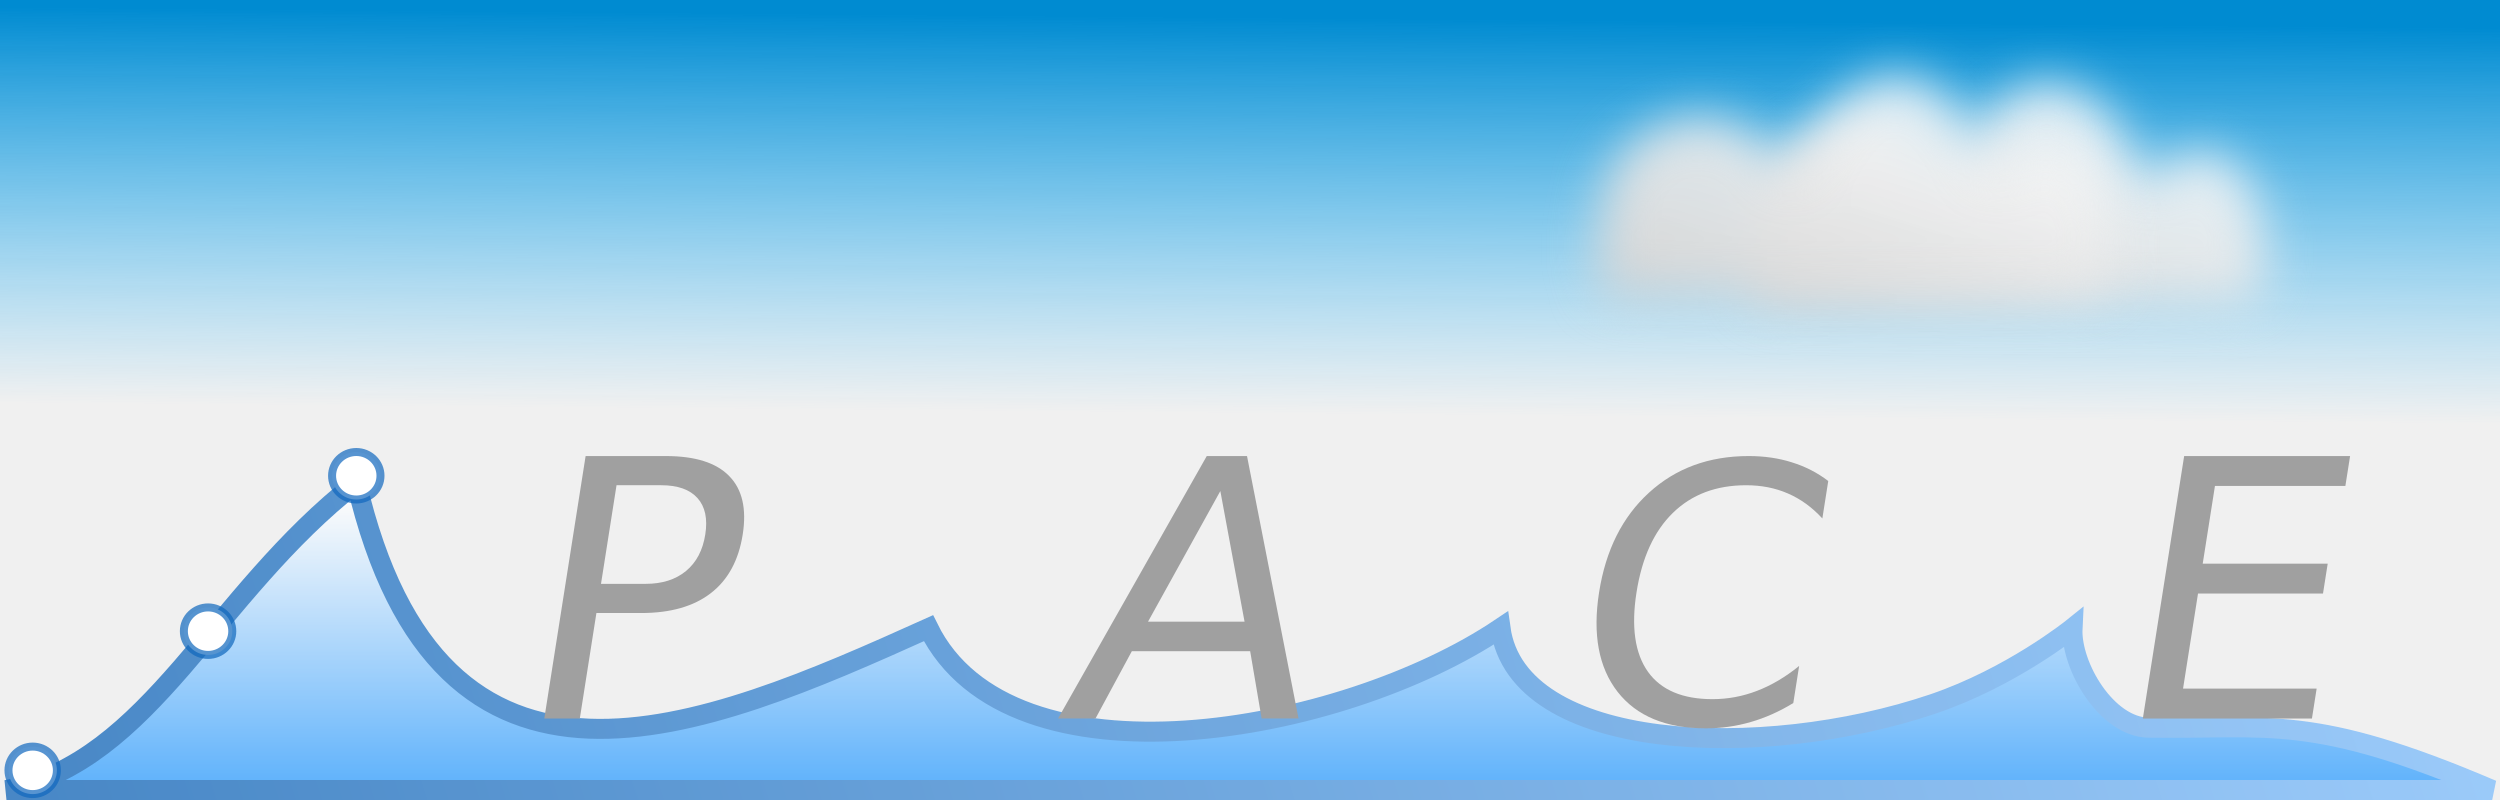
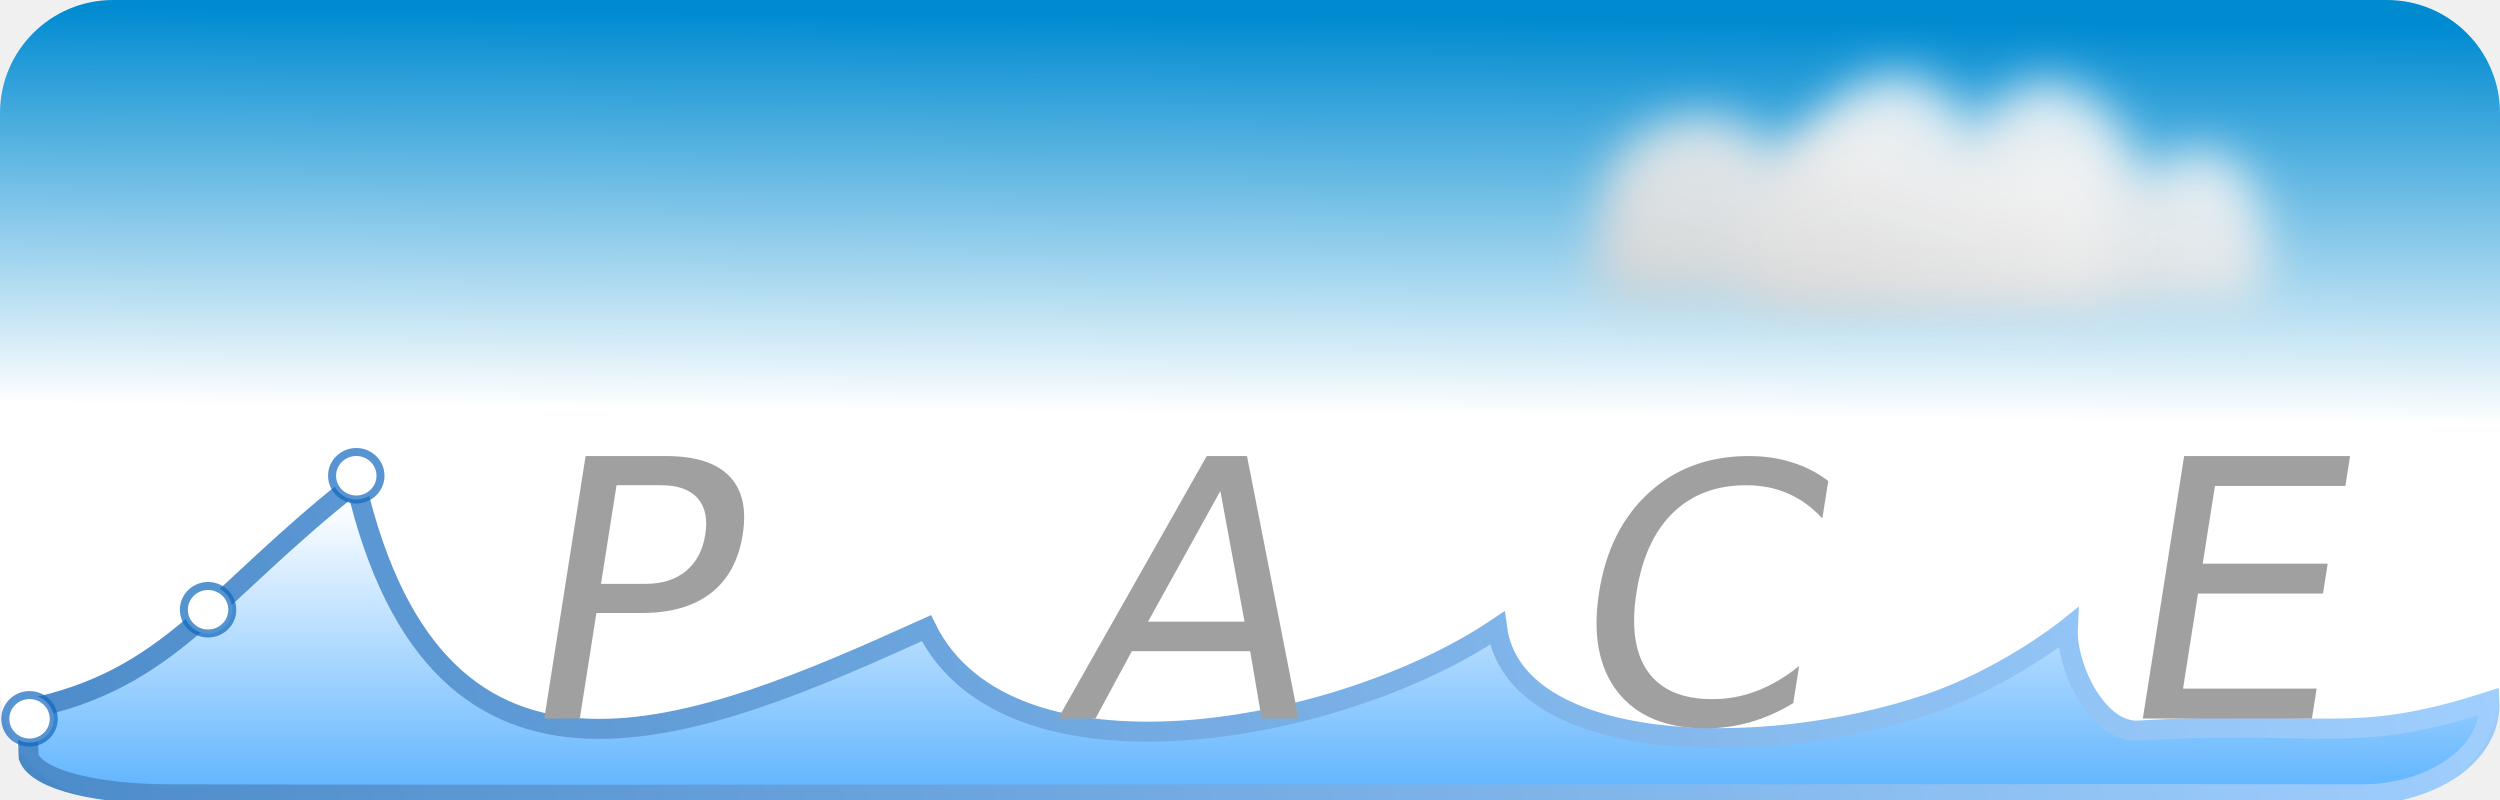
<svg xmlns="http://www.w3.org/2000/svg" xmlns:xlink="http://www.w3.org/1999/xlink" width="625" height="200" viewBox="0 0 625 200" id="svg2" version="1.1">
  <defs id="defs4">
    <linearGradient id="linearGradient4292">
      <stop style="stop-color:#005ab3;stop-opacity:1;" offset="0" id="stop4294" />
      <stop style="stop-color:#7bbdff;stop-opacity:1" offset="1" id="stop4296" />
    </linearGradient>
    <linearGradient id="linearGradient4284">
      <stop style="stop-color:#1f96ff;stop-opacity:1" offset="0" id="stop4286" />
      <stop style="stop-color:#ffffff;stop-opacity:1" offset="1" id="stop4288" />
    </linearGradient>
    <linearGradient id="linearGradient4215">
      <stop style="stop-color:#008bd1;stop-opacity:1" offset="0" id="stop4217" />
-       <stop style="stop-color:#2db9ff;stop-opacity:0" offset="1" id="stop4219" />
+       <stop style="stop-color:#ffffff;stop-opacity:1" offset="1" id="stop4219" />
    </linearGradient>
    <linearGradient id="linearGradient4473">
      <stop style="stop-color:#ffffff;stop-opacity:0.837" offset="0" id="stop4475" />
      <stop style="stop-color:#d2d2d2;stop-opacity:1" offset="1" id="stop4477" />
    </linearGradient>
    <linearGradient id="linearGradient4329">
      <stop style="stop-color:#03ef00;stop-opacity:1;" offset="0" id="stop4331" />
      <stop style="stop-color:#03ef00;stop-opacity:0;" offset="1" id="stop4333" />
    </linearGradient>
    <linearGradient id="linearGradient4305">
      <stop style="stop-color:#b900ff;stop-opacity:1;" offset="0" id="stop4307" />
      <stop style="stop-color:#b900ff;stop-opacity:0;" offset="1" id="stop4309" />
    </linearGradient>
    <linearGradient gradientTransform="translate(-87.61608,-752.8738)" gradientUnits="userSpaceOnUse" y2="775.83" x2="333.494" y1="946.022" x1="296.439" id="linearGradient4383" xlink:href="#linearGradient4305" />
    <linearGradient gradientTransform="translate(-87.61608,-752.8738)" gradientUnits="userSpaceOnUse" y2="771.607" x2="770.407" y1="921.857" x1="723.363" id="linearGradient4385" xlink:href="#linearGradient4329" />
    <linearGradient xlink:href="#linearGradient4473" id="linearGradient4225" gradientUnits="userSpaceOnUse" gradientTransform="matrix(0.5051901,0,0,0.5101848,361.6522,-53.65482)" x1="349.463" y1="339.678" x2="300.593" y2="498.324" />
-     <linearGradient xlink:href="#linearGradient4284" id="linearGradient4290" x1="370.87" y1="479.765" x2="370.87" y2="346.145" gradientUnits="userSpaceOnUse" gradientTransform="matrix(1,0,0,0.5375304,-58.45604,39.68898)" />
-     <linearGradient xlink:href="#linearGradient4292" id="linearGradient4298" x1="55.621" y1="476.866" x2="688.013" y2="369.723" gradientUnits="userSpaceOnUse" gradientTransform="matrix(1,0,0,0.5375304,-58.45604,39.68898)" />
-     <linearGradient xlink:href="#linearGradient4215" id="linearGradient4198" x1="248.02" y1="80.941" x2="246.847" y2="211.651" gradientUnits="userSpaceOnUse" gradientTransform="matrix(0.8042795,0,0,0.7576732,112.9223,43.03639)" />
+     <linearGradient xlink:href="#linearGradient4284" id="linearGradient4290" x1="370.87" y1="479.765" x2="370.87" y2="346.145" gradientUnits="userSpaceOnUse" gradientTransform="matrix(0.9977033,0,0,0.5375304,-58.30439,39.68898)" />
+     <linearGradient xlink:href="#linearGradient4292" id="linearGradient4298" x1="55.621" y1="476.866" x2="688.013" y2="369.723" gradientUnits="userSpaceOnUse" gradientTransform="matrix(0.9977033,0,0,0.5375304,-58.30439,39.68898)" />
+     <linearGradient xlink:href="#linearGradient4215" id="linearGradient4198" x1="248.02" y1="80.941" x2="246.847" y2="211.651" gradientUnits="userSpaceOnUse" gradientTransform="matrix(0.8024728,0,0,0.7576732,112.9194,43.17451)" />
    <filter style="color-interpolation-filters:sRGB" id="filter4334" x="-0.112" width="1.224" y="-0.258" height="1.516">
      <feGaussianBlur stdDeviation="6.002" id="feGaussianBlur4336" />
    </filter>
    <linearGradient xlink:href="#linearGradient4473" id="linearGradient4340" gradientUnits="userSpaceOnUse" gradientTransform="matrix(0.5051901,0,0,0.5101848,323.7715,-55.43002)" x1="349.463" y1="339.678" x2="300.593" y2="498.324" />
  </defs>
  <g id="layer3" transform="translate(0,-100)">
    <g id="layer1-7" transform="translate(53.57143,-438.3969)" />
    <g id="g4559-8" transform="matrix(0.8481541,0.2373145,-0.2373145,0.8481541,309.2331,-201.2002)" />
-     <rect style="opacity:1;fill:url(#linearGradient4198);fill-opacity:1;fill-rule:nonzero;stroke:none;stroke-width:6;stroke-linecap:round;stroke-linejoin:bevel;stroke-miterlimit:4;stroke-dasharray:none;stroke-dashoffset:0;stroke-opacity:1" id="rect4212" width="626.407" height="200" x="-0.251" y="99.862" />
-     <path style="opacity:0.705;fill:url(#linearGradient4290);fill-opacity:1;fill-rule:evenodd;stroke:url(#linearGradient4298);stroke-width:5;stroke-linecap:butt;stroke-linejoin:miter;stroke-miterlimit:4;stroke-dasharray:none;stroke-opacity:1" d="M 1.615,297.5 C 37.822,290.196 53.05,248.871 89.106,220.681 110.091,310.639 175.493,282.568 232.114,257.047 c 20.478,41.553 103.353,26.647 143.008,0 4.263,30.98 65.293,33.454 108.165,18.932 19.528,-6.615 34.843,-18.932 34.843,-18.932 -0.48,9.495 8.547,24.721 19.032,24.874 30.232,0.442 40.69,-3.731 85.882,15.579 z" id="path4277" />
+     <rect style="opacity:1;fill:url(#linearGradient4198);fill-opacity:1;fill-rule:nonzero;stroke:none;stroke-width:6;stroke-linecap:round;stroke-linejoin:bevel;stroke-miterlimit:4;stroke-dasharray:none;stroke-dashoffset:0;stroke-opacity:1" id="rect4212" width="625" height="200" x="0" y="100" ry="28.284" />
+     <path style="opacity:0.705;fill:url(#linearGradient4290);fill-opacity:1;fill-rule:evenodd;stroke:url(#linearGradient4298);stroke-width:5;stroke-linecap:butt;stroke-linejoin:miter;stroke-miterlimit:4;stroke-dasharray:none;stroke-opacity:1" d="m 6.717,277.311 c 36.124,-7.304 46.228,-28.44 82.202,-56.63 20.937,89.958 86.189,61.887 142.68,36.365 20.431,41.553 103.116,26.647 142.68,0 4.253,30.98 65.143,33.454 107.916,18.932 19.484,-6.615 34.763,-18.932 34.763,-18.932 -0.479,9.495 7.297,26.21 17.741,25.589 46.58,-2.772 52.878,3.934 87.645,-7.274 0.596,13.794 -15.221,23.261 -31.946,23.214 -79.789,-0.227 -436.003,0.348 -548.404,0 -16.331,-0.051 -32.471,-3.194 -34.822,-9.283 z" id="path4277" />
  </g>
  <g id="layer1" transform="translate(0,-852.3622)">
    <g transform="translate(-2.80449,775.8469)" id="g9285">
-       <ellipse ry="5.938" rx="6.053" cy="269.1" cx="10.975" id="path9238" style="opacity:1;fill:#ffffff;fill-opacity:1;fill-rule:nonzero;stroke:#1267be;stroke-width:2;stroke-linecap:round;stroke-linejoin:bevel;stroke-miterlimit:4;stroke-dasharray:none;stroke-dashoffset:0;stroke-opacity:0.706" />
+       <ellipse ry="5.938" rx="6.053" cy="256.221" cx="10.19" id="path9238" style="opacity:1;fill:#ffffff;fill-opacity:1;fill-rule:nonzero;stroke:#1267be;stroke-width:2;stroke-linecap:round;stroke-linejoin:bevel;stroke-miterlimit:4;stroke-dasharray:none;stroke-dashoffset:0;stroke-opacity:0.706" />
      <ellipse style="opacity:1;fill:#ffffff;fill-opacity:1;fill-rule:nonzero;stroke:#1267be;stroke-width:2;stroke-linecap:round;stroke-linejoin:bevel;stroke-miterlimit:4;stroke-dasharray:none;stroke-dashoffset:0;stroke-opacity:0.706" id="ellipse9240" cx="91.875" cy="195.455" rx="6.053" ry="5.938" />
-       <ellipse ry="5.938" rx="6.053" cy="234.308" cx="54.823" id="ellipse9242" style="opacity:1;fill:#ffffff;fill-opacity:1;fill-rule:nonzero;stroke:#1067bc;stroke-width:2;stroke-linecap:round;stroke-linejoin:bevel;stroke-miterlimit:4;stroke-dasharray:none;stroke-dashoffset:0;stroke-opacity:0.706" />
+       <ellipse ry="5.938" rx="6.053" cy="228.951" cx="54.823" id="ellipse9242" style="opacity:1;fill:#ffffff;fill-opacity:1;fill-rule:nonzero;stroke:#1067bc;stroke-width:2;stroke-linecap:round;stroke-linejoin:bevel;stroke-miterlimit:4;stroke-dasharray:none;stroke-dashoffset:0;stroke-opacity:0.706" />
    </g>
  </g>
  <g id="layer2" transform="translate(0,-100)">
    <g transform="matrix(0.8481541,0.2373145,-0.2373145,0.8481541,255.6617,-515.1654)" id="g4559" />
    <g id="g4559-6" transform="matrix(0.8481541,0.2373145,-0.2373145,0.8481541,463.2659,-202.9721)" />
    <g transform="matrix(1,0,-0.157398,1,106.4275,-164.3683)" style="font-style:normal;font-weight:normal;font-size:90px;line-height:125%;font-family:sans-serif;text-align:center;letter-spacing:0px;word-spacing:0px;text-anchor:middle;fill:#a0a0a0;fill-opacity:1;stroke:none;stroke-width:1px;stroke-linecap:butt;stroke-linejoin:miter;stroke-opacity:1" id="flowRoot4450">
      <path d="m 108.409,385.677 0,24.653 11.162,0 q 6.196,0 9.58,-3.208 3.384,-3.208 3.384,-9.141 0,-5.889 -3.384,-9.097 -3.384,-3.208 -9.58,-3.208 l -11.162,0 z m -8.877,-7.295 20.039,0 q 11.03,0 16.655,5.01 5.669,4.966 5.669,14.59 0,9.712 -5.669,14.678 -5.625,4.966 -16.655,4.966 l -11.162,0 0,26.367 -8.877,0 0,-65.61 z" id="path4191" style="fill:#a0a0a0;fill-opacity:1" />
    </g>
    <g transform="matrix(1,0,-0.157398,1,70.13345,-183.1817)" style="font-style:normal;font-weight:normal;font-size:90px;line-height:125%;font-family:sans-serif;text-align:center;letter-spacing:0px;word-spacing:0px;text-anchor:middle;fill:#a0a0a0;fill-opacity:1;stroke:none;stroke-width:1px;stroke-linecap:butt;stroke-linejoin:miter;stroke-opacity:1" id="flowRoot4486">
      <path d="m 450.428,403.436 0,9.36 q -4.482,-4.175 -9.58,-6.24 -5.054,-2.065 -10.767,-2.065 -11.25,0 -17.227,6.899 -5.977,6.855 -5.977,19.863 0,12.964 5.977,19.863 5.977,6.855 17.227,6.855 5.713,0 10.767,-2.065 5.098,-2.065 9.58,-6.24 l 0,9.272 q -4.658,3.164 -9.888,4.746 -5.186,1.582 -10.986,1.582 -14.897,0 -23.467,-9.097 -8.569,-9.141 -8.569,-24.917 0,-15.82 8.569,-24.917 8.569,-9.141 23.467,-9.141 5.889,0 11.074,1.582 5.229,1.538 9.8,4.658 z" style="fill:#a0a0a0;fill-opacity:1;stroke:none" id="path4200" />
    </g>
    <path style="font-style:normal;font-weight:normal;font-size:medium;line-height:125%;font-family:sans-serif;text-align:center;letter-spacing:0px;word-spacing:0px;text-anchor:middle;fill:#a0a0a0;fill-opacity:1;stroke:none;stroke-width:1px;stroke-linecap:butt;stroke-linejoin:miter;stroke-opacity:1" d="m 546.037,214.014 41.484,0 -1.176,7.471 -32.607,0 -3.057,19.424 31.245,0 -1.176,7.471 -31.245,0 -3.742,23.774 33.398,0 -1.176,7.471 -42.275,0 10.327,-65.61 z" id="path4197" />
    <path id="path4223" d="m 440.573,144.542 c 7.346,-15.282 34.096,-21.852 45.222,2.847 13.09,-36.641 40.421,-34.862 50.692,-0.316 2.987,-7.627 15.802,-15.705 25.854,-1.582 5.246,9.894 5.361,29.075 -0.145,29.926 -4.598,1.594 -120.637,0.781 -122.204,0 -3.652,-0.574 -3.398,-21.702 0.581,-30.875 z" style="fill:url(#linearGradient4225);fill-opacity:1;fill-rule:evenodd;stroke:none;stroke-width:6;stroke-linecap:butt;stroke-linejoin:miter;stroke-miterlimit:4;stroke-dasharray:none;stroke-opacity:1;filter:url(#filter4334)" />
    <g transform="matrix(1,0,-0.1847548,1,-21.49336,11.13173)" style="font-style:normal;font-weight:normal;font-size:90px;line-height:125%;font-family:sans-serif;text-align:center;letter-spacing:0px;word-spacing:0px;text-anchor:middle;fill:#a0a0a0;fill-opacity:1;stroke:none;stroke-width:1px;stroke-linecap:butt;stroke-linejoin:miter;stroke-opacity:1" id="flowRoot4209">
      <path d="m 365.676,211.627 -12.041,32.651 24.126,0 -12.085,-32.651 z m -5.01,-8.745 10.063,0 25.005,65.61 -9.229,0 -5.977,-16.831 -29.575,0 -5.977,16.831 -9.36,0 25.049,-65.61 z" style="fill:#a0a0a0;fill-opacity:1" id="path4623" />
    </g>
    <path style="fill:url(#linearGradient4340);fill-opacity:1;fill-rule:evenodd;stroke:none;stroke-width:6;stroke-linecap:butt;stroke-linejoin:miter;stroke-miterlimit:4;stroke-dasharray:none;stroke-opacity:1;filter:url(#filter4334)" d="m 402.693,142.767 c 7.346,-15.282 34.096,-21.852 45.222,2.847 13.09,-36.641 40.421,-34.862 50.692,-0.316 2.987,-7.627 15.802,-15.705 25.854,-1.582 5.246,9.894 5.361,29.075 -0.145,29.926 -4.598,1.594 -120.637,0.781 -122.204,0 -3.652,-0.574 -3.398,-21.702 0.581,-30.875 z" id="path4338" />
    <flowRoot xml:space="preserve" id="flowRoot4614" style="font-style:normal;font-weight:normal;font-size:25px;line-height:125%;font-family:sans-serif;text-align:center;letter-spacing:0px;word-spacing:0px;text-anchor:middle;fill:#000000;fill-opacity:1;stroke:none;stroke-width:1px;stroke-linecap:butt;stroke-linejoin:miter;stroke-opacity:1">
-       <flowRegion id="flowRegion4616">
-         <rect id="rect4618" width="89.286" height="93.571" x="268.571" y="266.429" />
-       </flowRegion>
+       <flowRegion id="flowRegion4616" />
      <flowPara id="flowPara4620" />
    </flowRoot>
  </g>
</svg>
